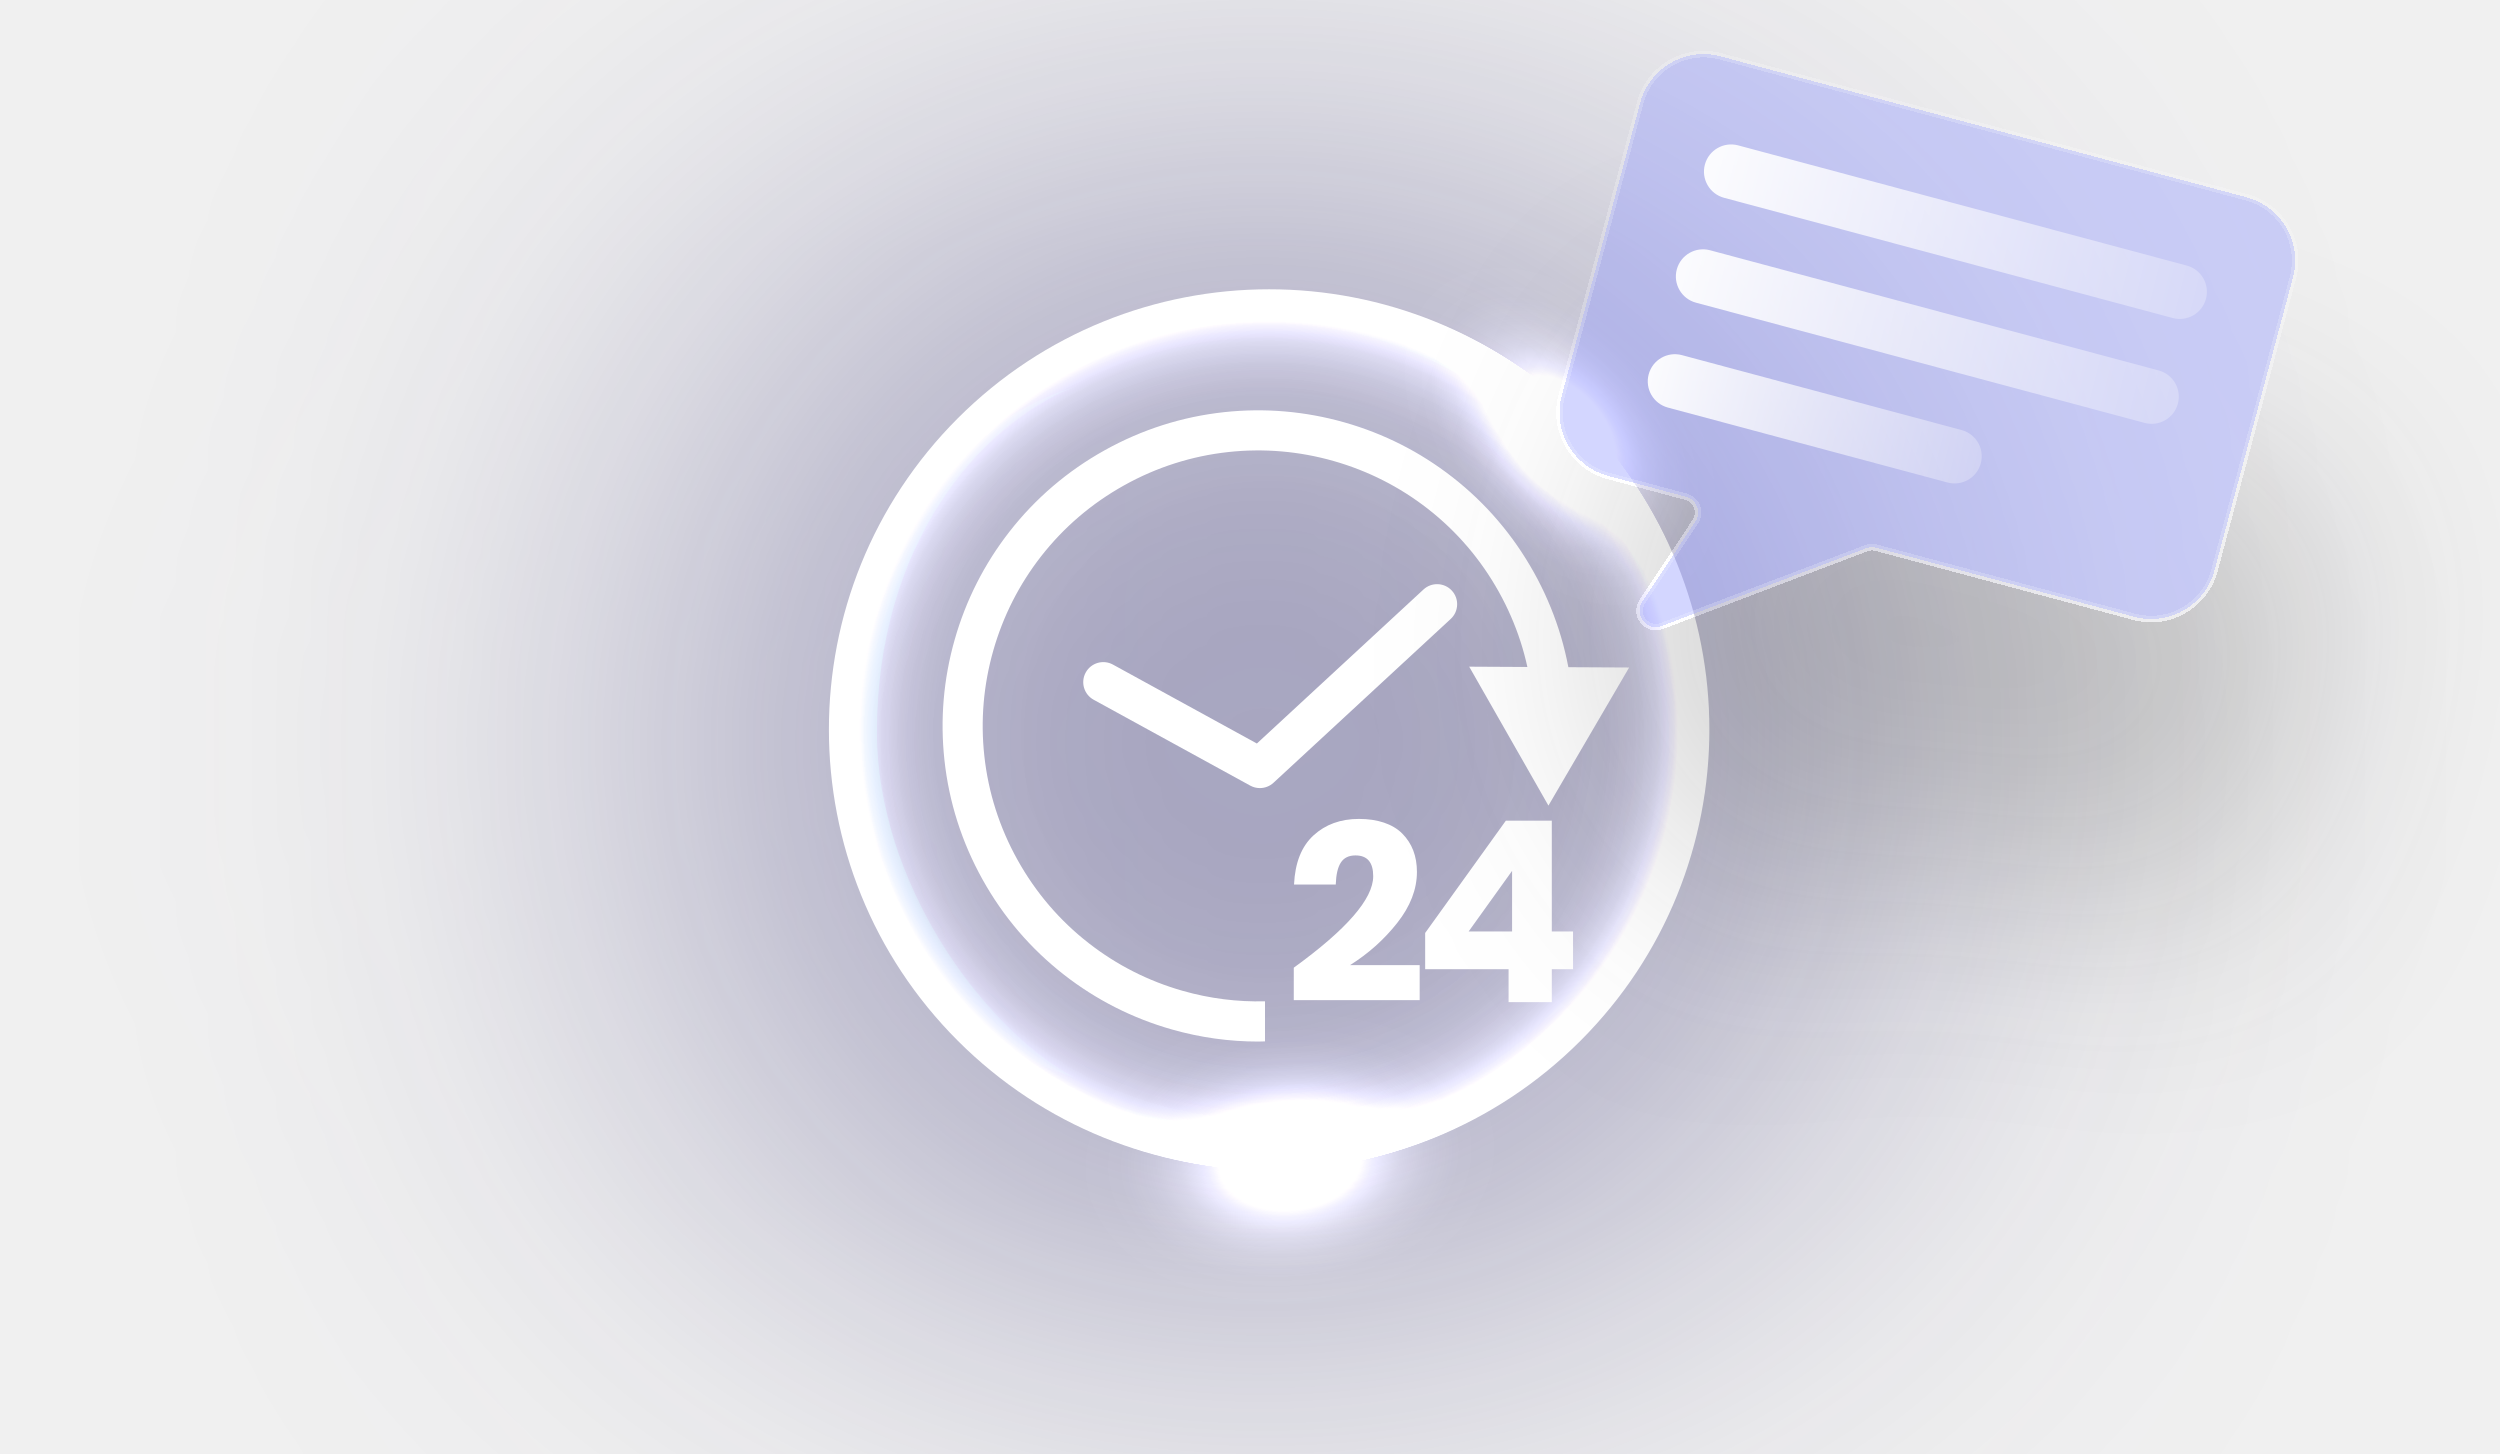
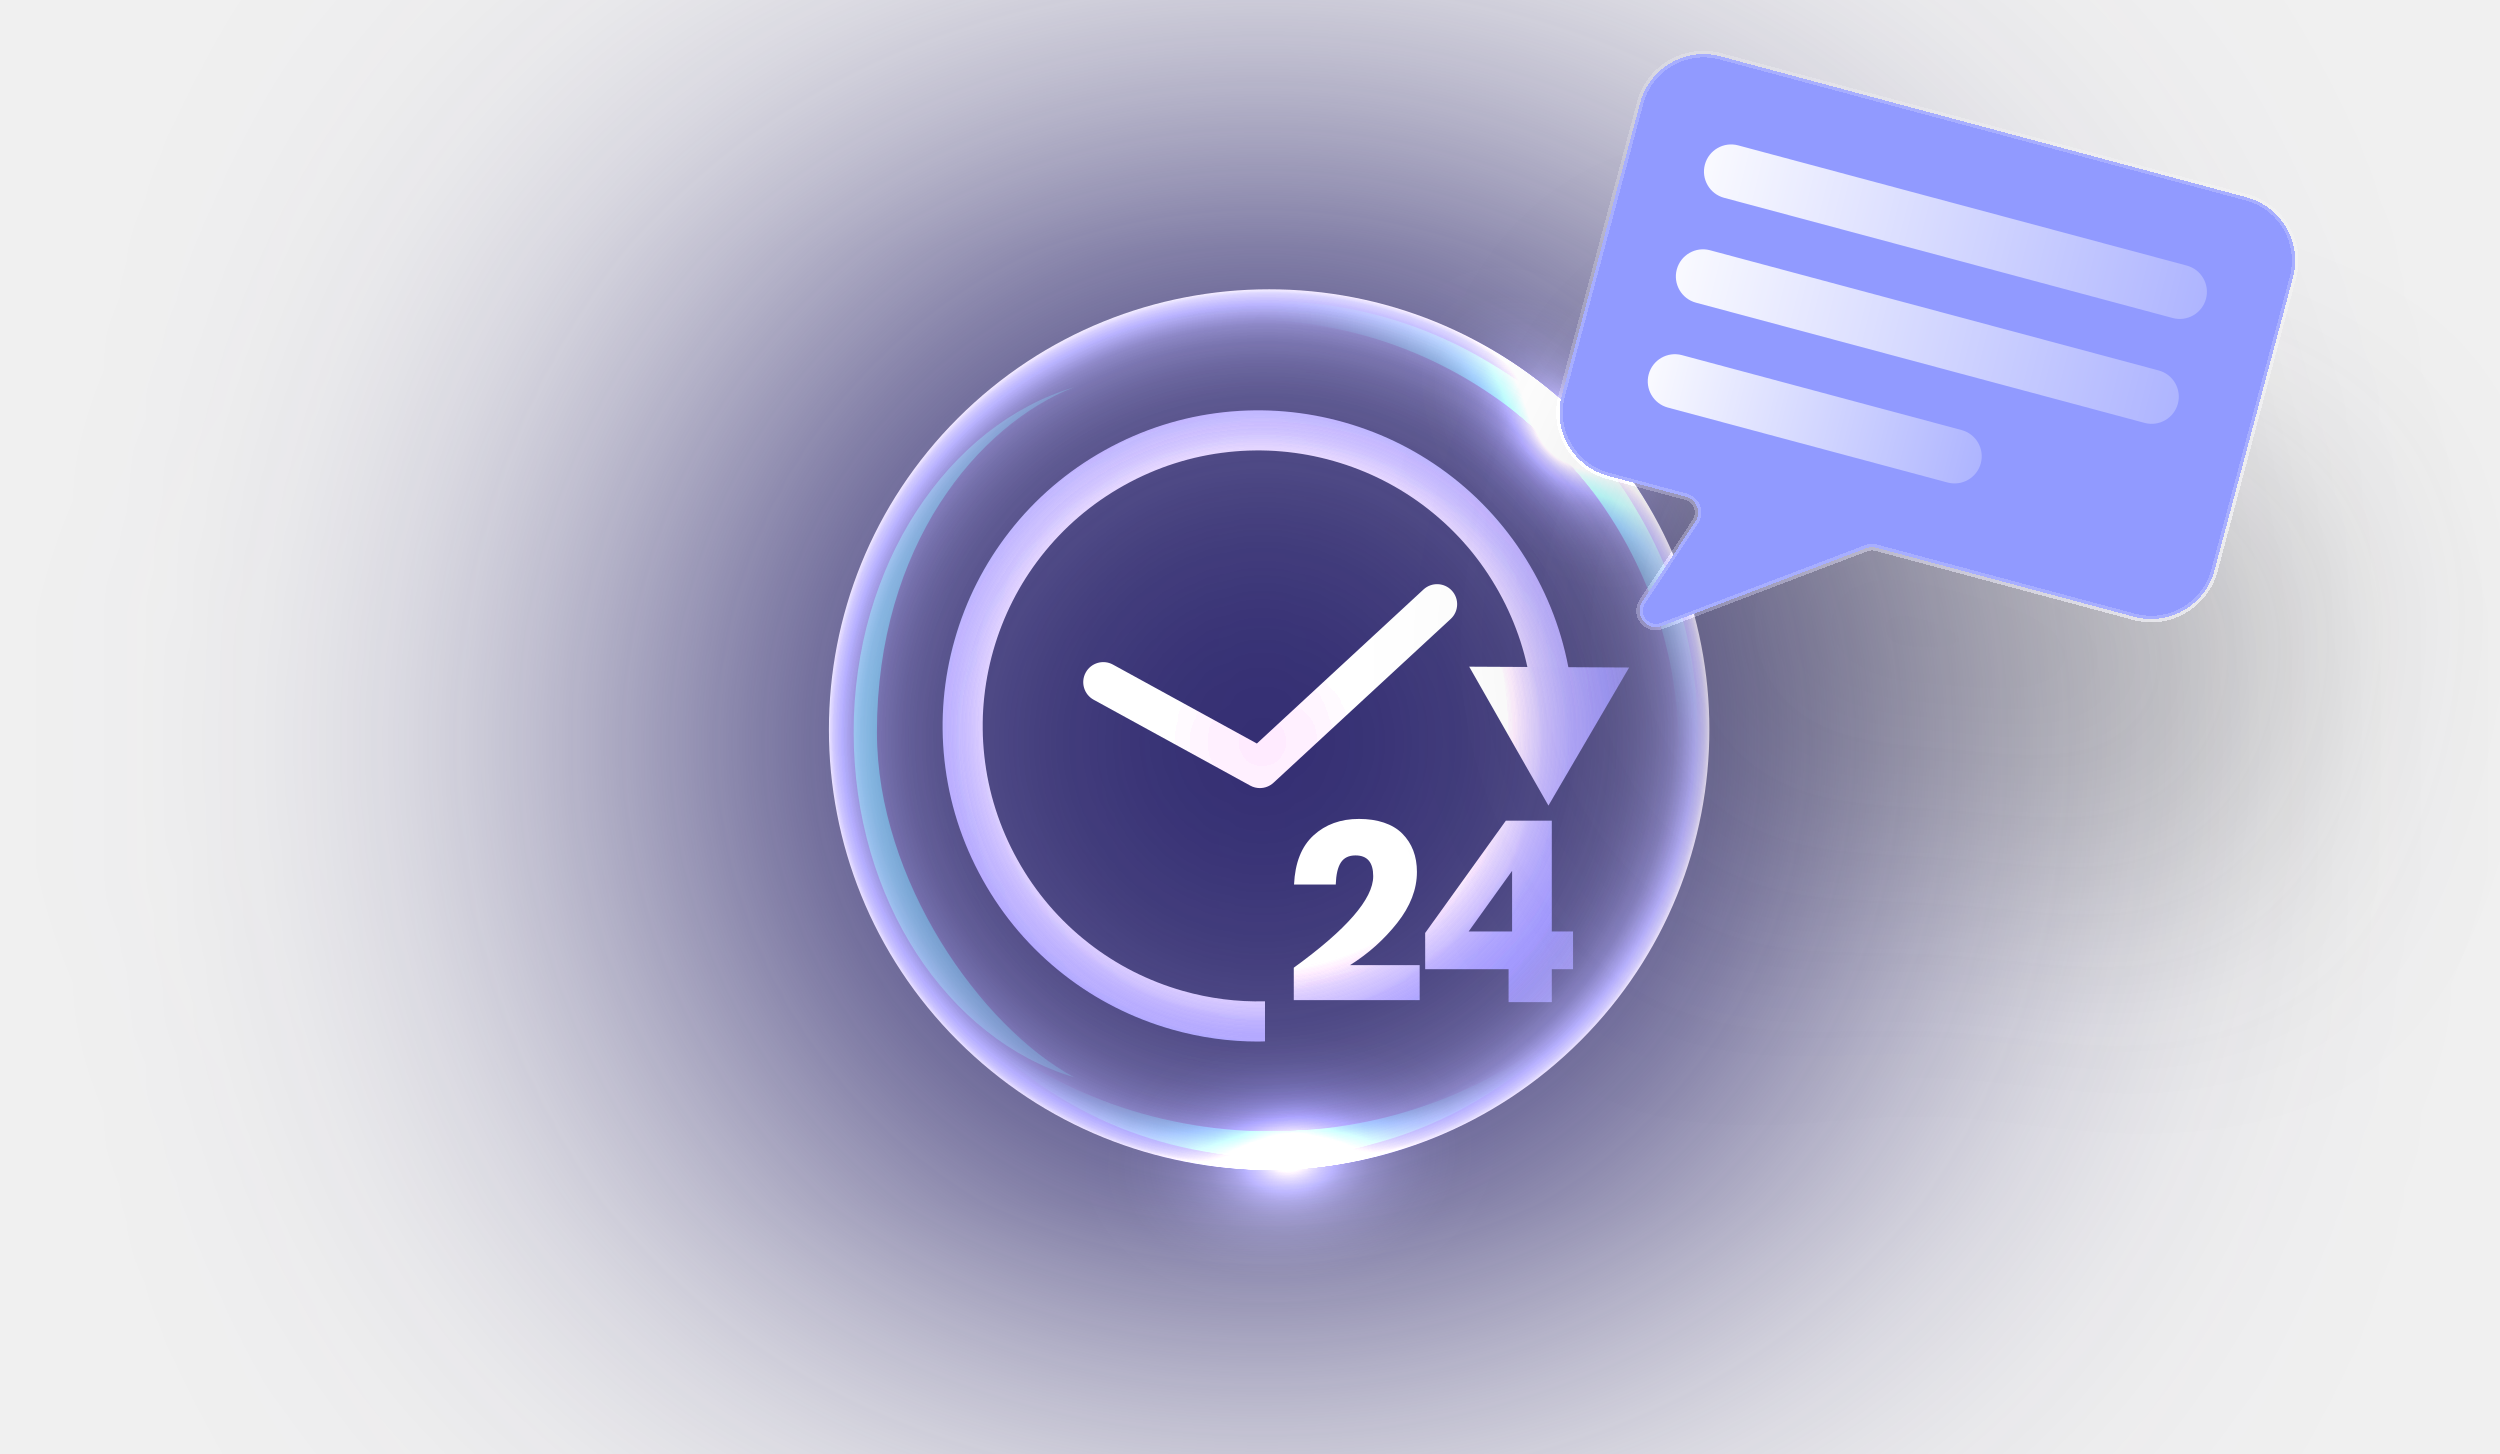
<svg xmlns="http://www.w3.org/2000/svg" width="762" height="443" viewBox="0 0 762 443" fill="none">
  <g filter="url(#filter0_f_48_1827)">
-     <path d="M384.77 409.869C486.272 409.869 568.555 327.586 568.555 226.084C568.555 124.583 486.272 42.3 384.77 42.3C283.269 42.3 200.985 124.583 200.985 226.084C200.985 327.586 283.269 409.869 384.77 409.869Z" fill="#2D276E" fill-opacity="0.39" />
+     <path d="M384.77 409.869C486.272 409.869 568.555 327.586 568.555 226.084C568.555 124.583 486.272 42.3 384.77 42.3C283.269 42.3 200.985 124.583 200.985 226.084C200.985 327.586 283.269 409.869 384.77 409.869Z" fill="#2D276E" fillOpacity="0.39" />
  </g>
  <path style="mix-blend-mode:color-dodge" d="M481.714 317.237C534.115 264.837 534.115 179.878 481.714 127.477C429.313 75.076 344.354 75.076 291.953 127.477C239.552 179.878 239.552 264.837 291.953 317.237C344.354 369.638 429.313 369.638 481.714 317.237Z" fill="url(#paint0_radial_48_1827)" />
  <path style="mix-blend-mode:screen" opacity="0.6" d="M267.283 223.19C267.283 166.371 298.17 129.372 327.387 118.022C288.822 129.569 260.189 172.26 260.189 223.19C260.189 274.12 288.822 316.812 327.387 328.358C299.005 313.026 267.283 268.281 267.283 223.19Z" fill="url(#paint1_linear_48_1827)" />
  <path style="mix-blend-mode:screen" d="M387.389 344.852C351.002 344.852 317.883 331.363 293.099 309.29C316.515 335.934 350.085 352.643 387.389 352.643C424.693 352.643 458.265 335.937 481.683 309.29C456.897 331.361 423.778 344.852 387.389 344.852Z" fill="url(#paint2_linear_48_1827)" />
  <path style="mix-blend-mode:screen" d="M386.435 91.791C348.82 91.791 314.935 107.672 291.048 133.069C314.483 111.024 346.019 97.494 380.731 97.494C453.06 97.494 511.694 156.128 511.694 228.457C511.694 263.169 498.164 294.705 476.122 318.142C501.518 294.256 517.397 260.368 517.397 222.754C517.397 150.425 458.764 91.791 386.435 91.791Z" fill="url(#paint3_linear_48_1827)" />
  <path style="mix-blend-mode:color-dodge" d="M513.413 179.88C496.019 193.962 464.611 183.997 443.26 157.625C421.911 131.246 418.706 98.459 436.103 84.371C453.501 70.292 484.907 80.257 506.261 106.628C527.605 133.002 530.809 165.797 513.415 179.88H513.413Z" fill="url(#paint4_radial_48_1827)" />
  <path style="mix-blend-mode:color-dodge" d="M397.354 397.189C361.195 400.65 329.927 382.989 327.513 357.747C325.098 332.503 352.453 309.237 388.611 305.779C424.768 302.321 456.036 319.98 458.45 345.221C460.864 370.463 433.509 393.731 397.352 397.189H397.354Z" fill="url(#paint5_radial_48_1827)" />
  <g style="mix-blend-mode:color-dodge">
    <path d="M467.522 174.457C461.205 163.118 452.852 153.353 442.696 145.429C432.889 137.782 421.825 132.173 409.813 128.756C397.799 125.34 385.438 124.289 373.078 125.63C360.276 127.021 348.032 130.928 336.693 137.247C325.351 143.567 315.586 151.92 307.667 162.075C300.02 171.882 294.409 182.944 290.992 194.958C287.576 206.97 286.525 219.331 287.868 231.694C289.259 244.497 293.166 256.739 299.485 268.081C305.805 279.422 314.158 289.187 324.311 297.104C334.118 304.754 345.182 310.363 357.194 313.78C365.831 316.235 374.648 317.47 383.519 317.47C384.202 317.47 384.887 317.428 385.572 317.413V305.203C377.137 305.41 368.744 304.357 360.537 302.024C350.046 299.042 340.387 294.143 331.827 287.467C322.968 280.561 315.68 272.036 310.161 262.131C304.643 252.226 301.231 241.54 300.018 230.372C298.846 219.582 299.765 208.791 302.749 198.299C305.734 187.808 310.631 178.149 317.305 169.589C324.213 160.731 332.74 153.44 342.643 147.923C352.547 142.403 363.231 138.993 374.4 137.78C385.192 136.61 395.982 137.527 406.474 140.511C416.966 143.496 426.624 148.393 435.184 155.067C444.045 161.977 451.333 170.502 456.851 180.405C462.28 190.149 465.674 200.657 466.935 211.638L479.077 210.24C477.63 197.654 473.743 185.615 467.526 174.457H467.522Z" fill="url(#paint6_radial_48_1827)" />
    <path d="M447.812 203.201L471.964 245.541L496.56 203.458L447.812 203.201Z" fill="url(#paint7_radial_48_1827)" />
    <path d="M384.012 240.208C383.008 240.208 381.997 239.961 381.076 239.456L333.347 213.281C330.388 211.658 329.304 207.945 330.927 204.986C332.548 202.025 336.265 200.939 339.222 202.566L383.095 226.625L433.881 179.678C436.358 177.387 440.226 177.539 442.517 180.016C444.807 182.495 444.655 186.361 442.178 188.651L388.162 238.583C387.005 239.652 385.516 240.206 384.012 240.206V240.208Z" fill="url(#paint8_radial_48_1827)" />
    <path d="M418.555 267.064C418.555 262.841 416.753 260.73 413.151 260.73C411.119 260.73 409.634 261.452 408.696 262.893C407.756 264.336 407.236 266.575 407.136 269.614H394.422C394.727 262.971 396.707 257.975 400.36 254.628C404.014 251.28 408.631 249.607 414.216 249.607C419.8 249.607 424.455 251.101 427.424 254.087C430.394 257.075 431.879 260.962 431.879 265.752C431.879 271.057 429.872 276.246 425.864 281.317C421.855 286.389 417.058 290.676 411.476 294.178H432.716V304.839H394.345V294.951C410.486 283.261 418.555 273.966 418.555 267.066V267.064Z" fill="url(#paint9_radial_48_1827)" />
    <path d="M434.391 295.413V284.368L458.981 250.146H472.989V283.904H479.461V295.413H472.989V305.455H459.818V295.413H434.391ZM460.885 265.441L447.639 283.904H460.885V265.441Z" fill="url(#paint10_radial_48_1827)" />
  </g>
  <g filter="url(#filter1_bd_48_1827)">
-     <path d="M499.932 31.319C502.791 20.649 513.757 14.318 524.427 17.176L684.739 60.132C695.408 62.991 701.74 73.957 698.881 84.627L674.971 173.859C672.112 184.528 661.146 190.86 650.476 188.001L571.882 166.941C570.867 166.669 569.792 166.724 568.809 167.098L506.515 190.803C501.972 192.531 497.883 187.416 500.57 183.366L516.74 158.99C518.629 156.142 517.168 152.281 513.867 151.396L490.164 145.045C479.495 142.186 473.163 131.22 476.022 120.55L499.932 31.319Z" fill="#919AFF" fill-opacity="0.4" shape-rendering="crispEdges" />
+     <path d="M499.932 31.319C502.791 20.649 513.757 14.318 524.427 17.176L684.739 60.132C695.408 62.991 701.74 73.957 698.881 84.627L674.971 173.859C672.112 184.528 661.146 190.86 650.476 188.001L571.882 166.941C570.867 166.669 569.792 166.724 568.809 167.098L506.515 190.803C501.972 192.531 497.883 187.416 500.57 183.366L516.74 158.99C518.629 156.142 517.168 152.281 513.867 151.396L490.164 145.045C479.495 142.186 473.163 131.22 476.022 120.55L499.932 31.319Z" fill="#919AFF" fillOpacity="0.4" shape-rendering="crispEdges" />
    <path d="M499.932 31.319C502.791 20.649 513.757 14.318 524.427 17.176L684.739 60.132C695.408 62.991 701.74 73.957 698.881 84.627L674.971 173.859C672.112 184.528 661.146 190.86 650.476 188.001L571.882 166.941C570.867 166.669 569.792 166.724 568.809 167.098L506.515 190.803C501.972 192.531 497.883 187.416 500.57 183.366L516.74 158.99C518.629 156.142 517.168 152.281 513.867 151.396L490.164 145.045C479.495 142.186 473.163 131.22 476.022 120.55L499.932 31.319Z" stroke="white" stroke-opacity="0.2" stroke-width="2" shape-rendering="crispEdges" />
  </g>
  <rect x="521.793" y="42.167" width="158.12" height="16.547" rx="8.274" transform="rotate(15 521.793 42.1675)" fill="url(#paint11_linear_48_1827)" />
  <rect x="513.227" y="74.135" width="158.12" height="16.547" rx="8.274" transform="rotate(15 513.227 74.1345)" fill="url(#paint12_linear_48_1827)" />
  <rect x="504.661" y="106.102" width="104.8" height="16.547" rx="8.274" transform="rotate(15 504.661 106.102)" fill="url(#paint13_linear_48_1827)" />
  <defs>
    <filter id="filter0_f_48_1827" x="0.985" y="-157.7" width="767.57" height="767.57" filterUnits="userSpaceOnUse" color-interpolation-filters="sRGB">
      <feFlood flood-opacity="0" result="BackgroundImageFix" />
      <feBlend mode="normal" in="SourceGraphic" in2="BackgroundImageFix" result="shape" />
      <feGaussianBlur stdDeviation="100" result="effect1_foregroundBlur_48_1827" />
    </filter>
    <filter id="filter1_bd_48_1827" x="414.335" y="-4.51" width="366.232" height="356.662" filterUnits="userSpaceOnUse" color-interpolation-filters="sRGB">
      <feFlood flood-opacity="0" result="BackgroundImageFix" />
      <feGaussianBlur in="BackgroundImageFix" stdDeviation="10" />
      <feComposite in2="SourceAlpha" operator="in" result="effect1_backgroundBlur_48_1827" />
      <feColorMatrix in="SourceAlpha" type="matrix" values="0 0 0 0 0 0 0 0 0 0 0 0 0 0 0 0 0 0 127 0" result="hardAlpha" />
      <feOffset dx="10" dy="90" />
      <feGaussianBlur stdDeviation="35" />
      <feComposite in2="hardAlpha" operator="out" />
      <feColorMatrix type="matrix" values="0 0 0 0 0.125 0 0 0 0 0.125 0 0 0 0 0.125 0 0 0 0.2 0" />
      <feBlend mode="normal" in2="effect1_backgroundBlur_48_1827" result="effect2_dropShadow_48_1827" />
      <feBlend mode="normal" in="SourceGraphic" in2="effect2_dropShadow_48_1827" result="shape" />
    </filter>
    <radialGradient id="paint0_radial_48_1827" cx="0" cy="0" r="1" gradientUnits="userSpaceOnUse" gradientTransform="translate(386.833 222.357) scale(134.181)">
      <stop offset="0.45" />
      <stop offset="0.68" stop-color="#010101" />
      <stop offset="0.77" stop-color="#080808" />
      <stop offset="0.83" stop-color="#141414" />
      <stop offset="0.88" stop-color="#252525" />
      <stop offset="0.92" stop-color="#3B3B3B" />
      <stop offset="0.95" stop-color="#565656" />
      <stop offset="0.99" stop-color="#767676" />
      <stop offset="1" stop-color="#848484" />
    </radialGradient>
    <linearGradient id="paint1_linear_48_1827" x1="454.852" y1="226.909" x2="254.499" y2="221.064" gradientUnits="userSpaceOnUse">
      <stop />
      <stop offset="0.14" stop-color="#000203" />
      <stop offset="0.27" stop-color="#000B0E" />
      <stop offset="0.39" stop-color="#011B21" />
      <stop offset="0.51" stop-color="#02303B" />
      <stop offset="0.63" stop-color="#034B5D" />
      <stop offset="0.74" stop-color="#056D87" />
      <stop offset="0.86" stop-color="#0794B8" />
      <stop offset="0.97" stop-color="#09C1EF" />
      <stop offset="1" stop-color="#0ACEFF" />
    </linearGradient>
    <linearGradient id="paint2_linear_48_1827" x1="387.391" y1="316.365" x2="387.391" y2="359.812" gradientUnits="userSpaceOnUse">
      <stop />
      <stop offset="0.14" stop-color="#000203" />
      <stop offset="0.27" stop-color="#000B0E" />
      <stop offset="0.39" stop-color="#011B21" />
      <stop offset="0.51" stop-color="#02303B" />
      <stop offset="0.63" stop-color="#034B5D" />
      <stop offset="0.74" stop-color="#056D87" />
      <stop offset="0.86" stop-color="#0794B8" />
      <stop offset="0.97" stop-color="#09C1EF" />
      <stop offset="1" stop-color="#0ACEFF" />
    </linearGradient>
    <linearGradient id="paint3_linear_48_1827" x1="445.01" y1="167.67" x2="483.988" y2="131.014" gradientUnits="userSpaceOnUse">
      <stop />
      <stop offset="0.14" stop-color="#000203" />
      <stop offset="0.27" stop-color="#000B0E" />
      <stop offset="0.39" stop-color="#011B21" />
      <stop offset="0.51" stop-color="#02303B" />
      <stop offset="0.63" stop-color="#034B5D" />
      <stop offset="0.74" stop-color="#056D87" />
      <stop offset="0.86" stop-color="#0794B8" />
      <stop offset="0.97" stop-color="#09C1EF" />
      <stop offset="1" stop-color="#0ACEFF" />
    </linearGradient>
    <radialGradient id="paint4_radial_48_1827" cx="0" cy="0" r="1" gradientUnits="userSpaceOnUse" gradientTransform="translate(475.576 133.132) rotate(51.01) scale(61.5963 40.5239)">
      <stop stop-color="#BABABA" />
      <stop offset="0.06" stop-color="#9C9C9C" />
      <stop offset="0.17" stop-color="#737373" />
      <stop offset="0.28" stop-color="#4F4F4F" />
      <stop offset="0.39" stop-color="#323232" />
      <stop offset="0.51" stop-color="#1C1C1C" />
      <stop offset="0.64" stop-color="#0C0C0C" />
      <stop offset="0.79" stop-color="#020202" />
      <stop offset="1" />
    </radialGradient>
    <radialGradient id="paint5_radial_48_1827" cx="0" cy="0" r="1" gradientUnits="userSpaceOnUse" gradientTransform="translate(393.158 352.959) rotate(84.53) scale(46.0373 65.7675)">
      <stop stop-color="#BABABA" />
      <stop offset="0.06" stop-color="#9C9C9C" />
      <stop offset="0.17" stop-color="#737373" />
      <stop offset="0.28" stop-color="#4F4F4F" />
      <stop offset="0.39" stop-color="#323232" />
      <stop offset="0.51" stop-color="#1C1C1C" />
      <stop offset="0.64" stop-color="#0C0C0C" />
      <stop offset="0.79" stop-color="#020202" />
      <stop offset="1" />
    </radialGradient>
    <radialGradient id="paint6_radial_48_1827" cx="0" cy="0" r="1" gradientUnits="userSpaceOnUse" gradientTransform="translate(383.826 221.267) scale(149.864 149.864)">
      <stop offset="0.46" stop-color="#CCCCCC" />
      <stop offset="1" />
    </radialGradient>
    <radialGradient id="paint7_radial_48_1827" cx="0" cy="0" r="1" gradientUnits="userSpaceOnUse" gradientTransform="translate(383.826 221.392) scale(149.768 149.768)">
      <stop offset="0.46" stop-color="#CCCCCC" />
      <stop offset="1" />
    </radialGradient>
    <radialGradient id="paint8_radial_48_1827" cx="0" cy="0" r="1" gradientUnits="userSpaceOnUse" gradientTransform="translate(383.826 221.392) scale(149.768 149.768)">
      <stop offset="0.46" stop-color="#CCCCCC" />
      <stop offset="1" />
    </radialGradient>
    <radialGradient id="paint9_radial_48_1827" cx="0" cy="0" r="1" gradientUnits="userSpaceOnUse" gradientTransform="translate(383.826 221.392) scale(149.768)">
      <stop offset="0.46" stop-color="#CCCCCC" />
      <stop offset="1" />
    </radialGradient>
    <radialGradient id="paint10_radial_48_1827" cx="0" cy="0" r="1" gradientUnits="userSpaceOnUse" gradientTransform="translate(383.826 221.392) scale(149.768 149.768)">
      <stop offset="0.46" stop-color="#CCCCCC" />
      <stop offset="1" />
    </radialGradient>
    <linearGradient id="paint11_linear_48_1827" x1="509.842" y1="50.441" x2="741.046" y2="46.764" gradientUnits="userSpaceOnUse">
      <stop stop-color="white" />
      <stop offset="1" stop-color="white" stop-opacity="0" />
    </linearGradient>
    <linearGradient id="paint12_linear_48_1827" x1="501.276" y1="82.408" x2="732.481" y2="78.731" gradientUnits="userSpaceOnUse">
      <stop stop-color="white" />
      <stop offset="1" stop-color="white" stop-opacity="0" />
    </linearGradient>
    <linearGradient id="paint13_linear_48_1827" x1="496.74" y1="114.376" x2="650.002" y2="112.76" gradientUnits="userSpaceOnUse">
      <stop stop-color="white" />
      <stop offset="1" stop-color="white" stop-opacity="0" />
    </linearGradient>
  </defs>
</svg>
